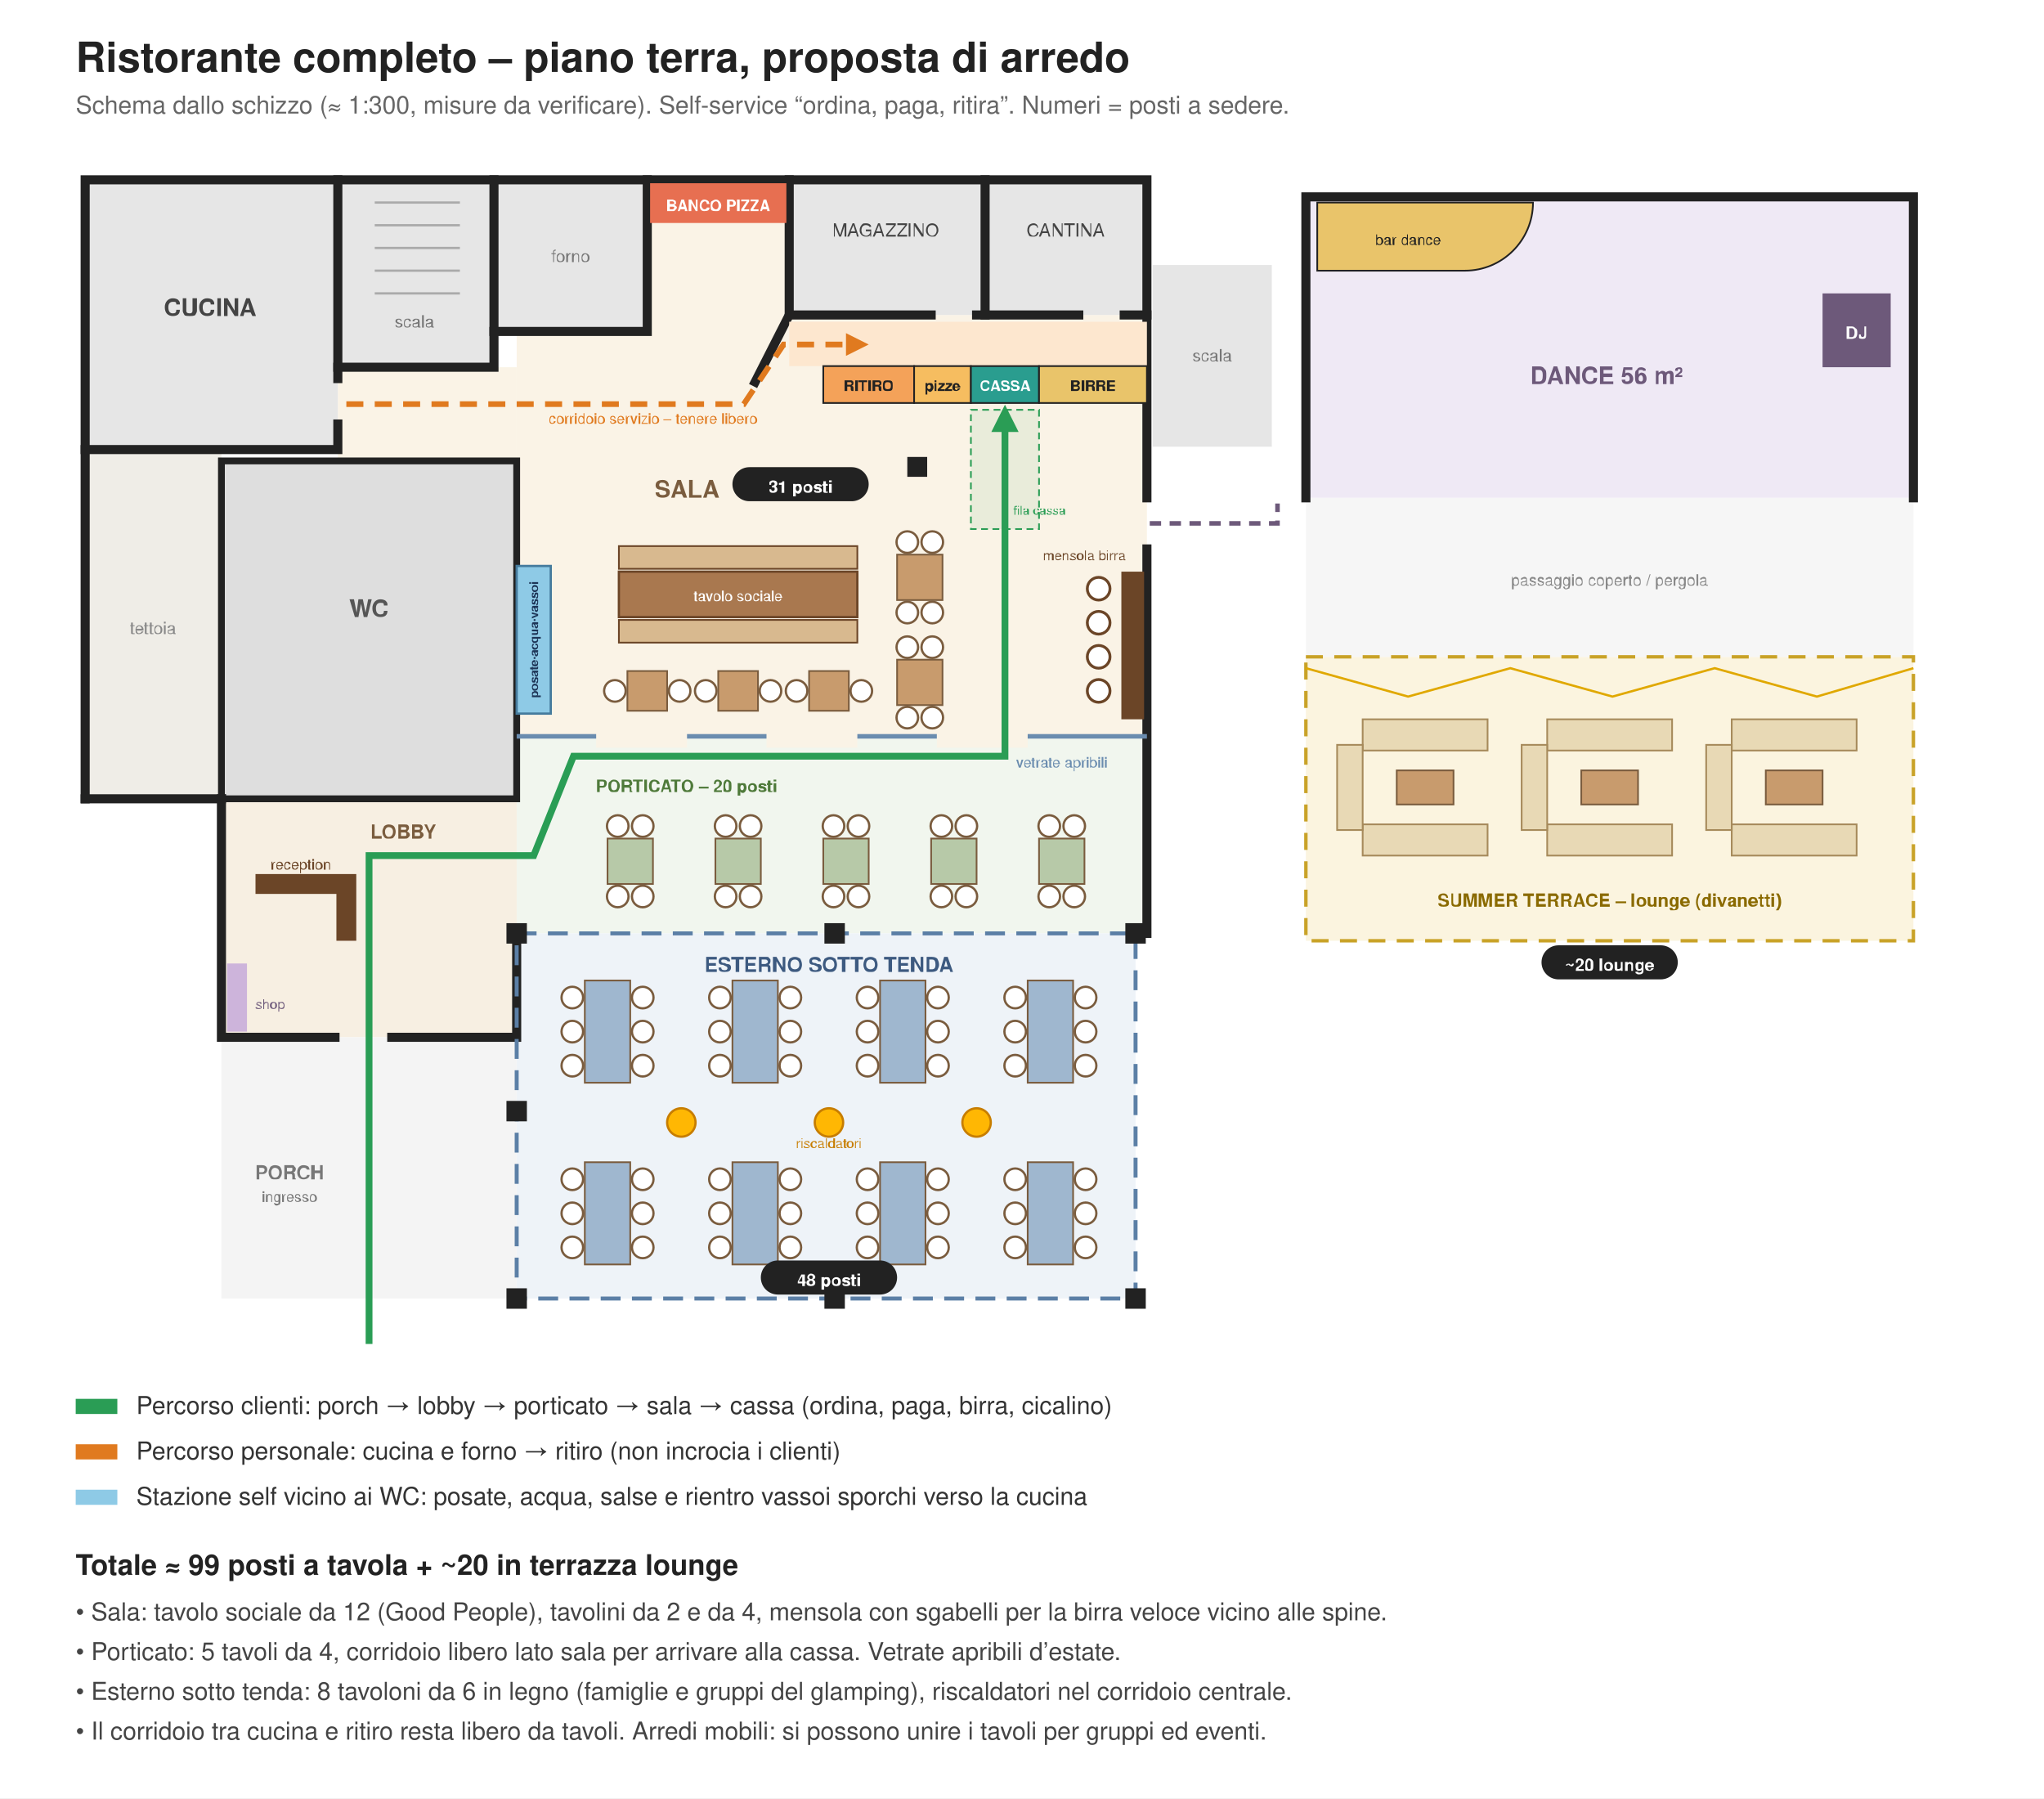
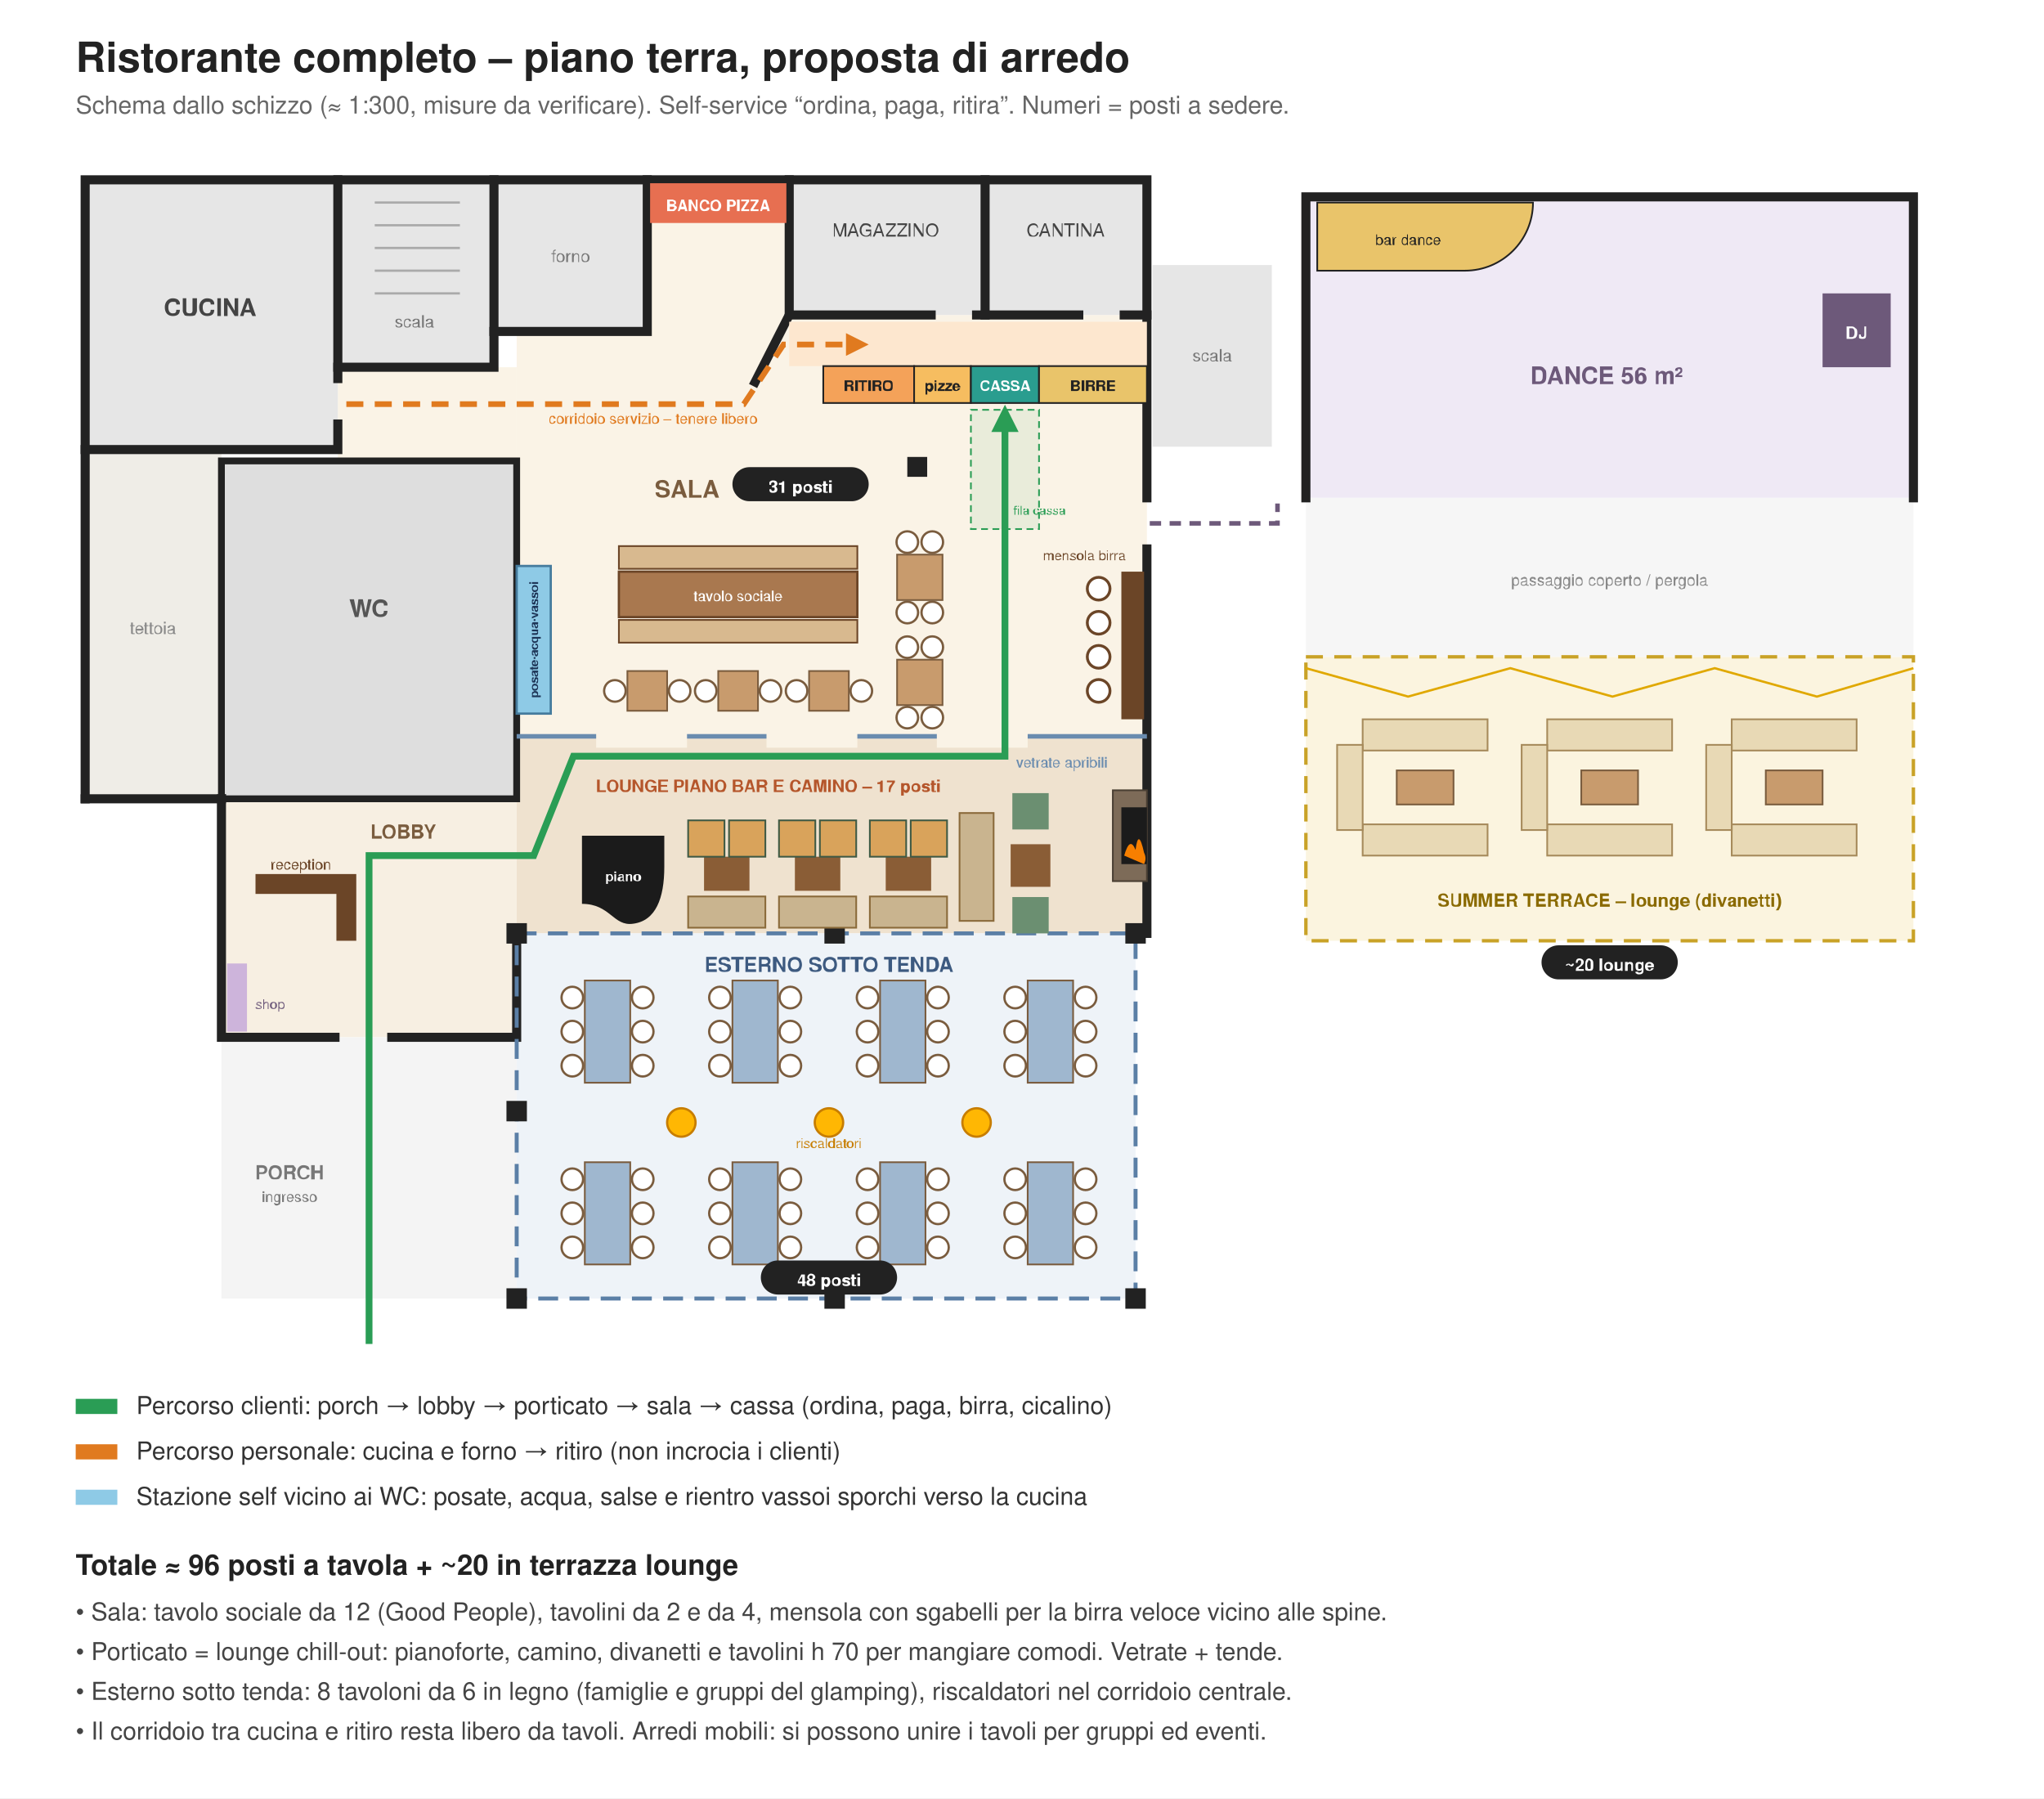
<svg xmlns="http://www.w3.org/2000/svg" viewBox="0 0 1080 950" width="1080" height="950" font-family="Helvetica, Arial, sans-serif">
  <defs>
    <marker id="g" viewBox="0 0 10 10" refX="5" refY="5" markerWidth="4" markerHeight="4" orient="auto">
      <path d="M0,0 L10,5 L0,10 z" fill="#2a9d55" />
    </marker>
    <marker id="o" viewBox="0 0 10 10" refX="5" refY="5" markerWidth="4" markerHeight="4" orient="auto">
      <path d="M0,0 L10,5 L0,10 z" fill="#e07a1f" />
    </marker>
  </defs>
  <rect width="1080" height="950" fill="#fff" />
  <text x="40" y="38" font-size="22" font-weight="bold" fill="#222">Ristorante completo – piano terra, proposta di arredo</text>
  <text x="40" y="60" font-size="13" fill="#666">Schema dallo schizzo (≈ 1:300, misure da verificare). Self-service “ordina, paga, ritira”. Numeri = posti a sedere.</text>
  <g transform="translate(45,95) scale(30)" font-size="0.36">
    <rect x="7.6" y="2.38" width="11.1" height="7.42" fill="#faf3e6" stroke="none" stroke-width="0.05" />
    <rect x="7.2" y="2.67" width="5.2" height="0.0" fill="#faf3e6" stroke="none" stroke-width="0.05" />
    <rect x="4.45" y="3.3" width="3.15" height="1.65" fill="#faf3e6" stroke="none" stroke-width="0.05" />
    <rect x="9.9" y="0" width="2.5" height="2.7" fill="#faf3e6" stroke="none" stroke-width="0.05" />
-     <rect x="7.6" y="9.8" width="11.1" height="3.47" fill="#f1f6ee" stroke="none" stroke-width="0.05" />
+     <rect x="7.6" y="9.8" width="11.1" height="3.47" fill="#efe2cf" stroke="none" stroke-width="0.05" />
    <rect x="7.6" y="13.27" width="10.9" height="6.43" fill="#eef3f8" stroke="none" stroke-width="0.05" />
    <rect x="2.4" y="10.9" width="5.2" height="4.2" fill="#f7efe2" stroke="none" stroke-width="0.05" />
    <rect x="2.4" y="15.1" width="5.2" height="4.6" fill="#f4f4f4" stroke="none" stroke-width="0.05" />
    <rect x="21.5" y="0.3" width="10.7" height="5.3" fill="#efe9f5" stroke="none" stroke-width="0.05" />
    <rect x="21.5" y="8.4" width="10.7" height="5.0" fill="#fbf4df" stroke="none" stroke-width="0.05" />
    <rect x="21.5" y="5.6" width="10.7" height="2.8" fill="#f6f6f6" stroke="none" stroke-width="0.05" />
    <rect x="0" y="0" width="4.45" height="4.75" fill="#e6e6e6" stroke="none" stroke-width="0.05" />
    <rect x="4.45" y="0" width="2.75" height="3.3" fill="#e6e6e6" stroke="none" stroke-width="0.05" />
    <rect x="7.2" y="0" width="2.7" height="2.67" fill="#e6e6e6" stroke="none" stroke-width="0.05" />
    <rect x="12.4" y="0" width="3.45" height="2.38" fill="#e6e6e6" stroke="none" stroke-width="0.05" />
    <rect x="15.85" y="0" width="2.85" height="2.38" fill="#e6e6e6" stroke="none" stroke-width="0.05" />
    <rect x="18.8" y="1.5" width="2.1" height="3.2" fill="#e6e6e6" stroke="none" stroke-width="0.05" />
    <rect x="0" y="4.75" width="2.4" height="6.15" fill="#efede7" stroke="none" stroke-width="0.05" />
    <rect x="2.4" y="4.95" width="5.2" height="5.95" fill="#dedede" stroke="#222" stroke-width="0.12" />
    <text x="2.2" y="2.4" font-size="0.42" fill="#444" text-anchor="middle" font-weight="bold">CUCINA</text>
    <text x="5.8" y="2.6" font-size="0.3" fill="#777" text-anchor="middle">scala</text>
    <text x="8.55" y="1.45" font-size="0.3" fill="#777" text-anchor="middle">forno</text>
    <text x="14.1" y="1.0" font-size="0.32" fill="#444" text-anchor="middle">MAGAZZINO</text>
    <text x="17.27" y="1.0" font-size="0.32" fill="#444" text-anchor="middle">CANTINA</text>
    <text x="19.85" y="3.2" font-size="0.3" fill="#777" text-anchor="middle">scala</text>
    <text x="1.2" y="8.0" font-size="0.3" fill="#888" text-anchor="middle">tettoia</text>
    <text x="5.0" y="7.7" font-size="0.42" fill="#555" text-anchor="middle" font-weight="bold">WC</text>
    <line x1="5.1" y1="0.4" x2="6.6" y2="0.4" stroke="#aaa" stroke-width="0.04" />
    <line x1="5.1" y1="0.8" x2="6.6" y2="0.8" stroke="#aaa" stroke-width="0.04" />
    <line x1="5.1" y1="1.2" x2="6.6" y2="1.2" stroke="#aaa" stroke-width="0.04" />
    <line x1="5.1" y1="1.6" x2="6.6" y2="1.6" stroke="#aaa" stroke-width="0.04" />
    <line x1="5.1" y1="2.0" x2="6.6" y2="2.0" stroke="#aaa" stroke-width="0.04" />
    <polyline points="0,10.9 0,0 18.7,0 18.7,5.6" fill="none" stroke="#222" stroke-width="0.16" stroke-linecap="square" />
    <polyline points="18.7,6.5 18.7,13.27" fill="none" stroke="#222" stroke-width="0.16" stroke-linecap="square" />
    <polyline points="4.45,0 4.45,3.5" fill="none" stroke="#222" stroke-width="0.16" stroke-linecap="square" />
    <polyline points="4.45,4.3 4.45,4.75 0,4.75" fill="none" stroke="#222" stroke-width="0.16" stroke-linecap="square" />
    <polyline points="4.45,3.3 7.2,3.3 7.2,0" fill="none" stroke="#222" stroke-width="0.16" stroke-linecap="square" />
    <polyline points="7.2,2.67 9.9,2.67 9.9,0" fill="none" stroke="#222" stroke-width="0.16" stroke-linecap="square" />
    <polyline points="12.4,0 12.4,2.38 14.9,2.38" fill="none" stroke="#222" stroke-width="0.16" stroke-linecap="square" />
    <polyline points="15.7,2.38 17.5,2.38" fill="none" stroke="#222" stroke-width="0.16" stroke-linecap="square" />
    <polyline points="18.3,2.38 18.7,2.38" fill="none" stroke="#222" stroke-width="0.16" stroke-linecap="square" />
    <polyline points="15.85,0 15.85,2.38" fill="none" stroke="#222" stroke-width="0.16" stroke-linecap="square" />
    <polyline points="12.4,2.38 11.8,3.56" fill="none" stroke="#222" stroke-width="0.16" stroke-linecap="square" />
    <polyline points="0,10.9 2.4,10.9" fill="none" stroke="#222" stroke-width="0.16" stroke-linecap="square" />
    <polyline points="2.4,10.9 2.4,15.1 4.4,15.1" fill="none" stroke="#222" stroke-width="0.16" stroke-linecap="square" />
    <polyline points="5.4,15.1 7.6,15.1 7.6,13.27" fill="none" stroke="#222" stroke-width="0.16" stroke-linecap="square" />
    <polyline points="21.5,5.6 21.5,0.3 32.2,0.3 32.2,5.6" fill="none" stroke="#222" stroke-width="0.16" stroke-linecap="square" />
    <line x1="7.6" y1="9.8" x2="18.7" y2="9.8" stroke="#6a8caf" stroke-width="0.08" />
    <rect x="9.0" y="9.6" width="1.6" height="0.4" fill="#faf3e6" stroke="none" stroke-width="0.05" />
    <rect x="12.0" y="9.6" width="1.6" height="0.4" fill="#faf3e6" stroke="none" stroke-width="0.05" />
    <rect x="15.0" y="9.6" width="1.6" height="0.4" fill="#faf3e6" stroke="none" stroke-width="0.05" />
    <text x="17.2" y="10.35" font-size="0.26" fill="#6a8caf" text-anchor="middle">vetrate apribili</text>
    <rect x="7.6" y="13.27" width="10.9" height="6.43" fill="none" stroke="#5b7fa6" stroke-width="0.07" stroke-dasharray="0.35 0.2" />
    <rect x="7.42" y="13.09" width="0.36" height="0.36" fill="#222" stroke="none" stroke-width="0.05" />
    <rect x="13.02" y="13.09" width="0.36" height="0.36" fill="#222" stroke="none" stroke-width="0.05" />
    <rect x="18.32" y="13.09" width="0.36" height="0.36" fill="#222" stroke="none" stroke-width="0.05" />
    <rect x="7.42" y="16.22" width="0.36" height="0.36" fill="#222" stroke="none" stroke-width="0.05" />
    <rect x="7.42" y="19.52" width="0.36" height="0.36" fill="#222" stroke="none" stroke-width="0.05" />
    <rect x="18.32" y="19.52" width="0.36" height="0.36" fill="#222" stroke="none" stroke-width="0.05" />
    <rect x="13.02" y="19.52" width="0.36" height="0.36" fill="#222" stroke="none" stroke-width="0.05" />
    <rect x="21.5" y="8.4" width="10.7" height="5.0" fill="none" stroke="#c9a227" stroke-width="0.06" stroke-dasharray="0.3 0.2" />
    <rect x="12.4" y="2.5" width="6.3" height="0.78" fill="#fde7cf" stroke="none" stroke-width="0.05" />
    <rect x="13.0" y="3.28" width="1.6" height="0.65" fill="#f4a259" stroke="#222" stroke-width="0.03" />
    <text x="13.8" y="3.72" font-size="0.26" fill="#222" text-anchor="middle" font-weight="bold">RITIRO</text>
    <rect x="14.6" y="3.28" width="1.0" height="0.65" fill="#f6bd60" stroke="#222" stroke-width="0.03" />
    <text x="15.1" y="3.72" font-size="0.26" fill="#222" text-anchor="middle" font-weight="bold">pizze</text>
    <rect x="15.6" y="3.28" width="1.2" height="0.65" fill="#2a9d8f" stroke="#222" stroke-width="0.03" />
    <text x="16.2" y="3.72" font-size="0.26" fill="#fff" text-anchor="middle" font-weight="bold">CASSA</text>
    <rect x="16.8" y="3.28" width="1.9" height="0.65" fill="#e9c46a" stroke="#222" stroke-width="0.03" />
    <text x="17.75" y="3.72" font-size="0.26" fill="#222" text-anchor="middle" font-weight="bold">BIRRE</text>
    <rect x="9.95" y="0.06" width="2.4" height="0.7" fill="#e76f51" stroke="none" stroke-width="0.05" />
    <text x="11.15" y="0.55" font-size="0.27" fill="#fff" text-anchor="middle" font-weight="bold">BANCO PIZZA</text>
    <rect x="14.48" y="4.88" width="0.35" height="0.35" fill="#222" stroke="none" stroke-width="0.05" />
    <rect x="7.6" y="6.8" width="0.6" height="2.6" fill="#8ecae6" stroke="#457b9d" stroke-width="0.04" />
    <text x="7.98" y="8.1" font-size="0.21" fill="#1d3557" font-weight="bold" text-anchor="middle" transform="rotate(-90 7.98 8.1)">posate·acqua·vassoi</text>
    <rect x="9.4" y="6.9" width="4.2" height="0.8" fill="#a9784f" stroke="#6b4527" stroke-width="0.04" />
    <rect x="9.4" y="6.45" width="4.2" height="0.4" fill="#d8b98f" stroke="#6b4527" stroke-width="0.03" />
    <rect x="9.4" y="7.75" width="4.2" height="0.4" fill="#d8b98f" stroke="#6b4527" stroke-width="0.03" />
    <text x="11.5" y="7.42" font-size="0.26" fill="#fff" text-anchor="middle">tavolo sociale</text>
    <rect x="9.55" y="8.65" width="0.7" height="0.7" fill="#c89b6d" stroke="#7a5c3e" stroke-width="0.03" />
    <circle cx="9.33" cy="9.0" r="0.19" fill="#fff" stroke="#7a5c3e" stroke-width="0.04" />
    <circle cx="10.47" cy="9.0" r="0.19" fill="#fff" stroke="#7a5c3e" stroke-width="0.04" />
    <rect x="11.15" y="8.65" width="0.7" height="0.7" fill="#c89b6d" stroke="#7a5c3e" stroke-width="0.03" />
    <circle cx="10.93" cy="9.0" r="0.19" fill="#fff" stroke="#7a5c3e" stroke-width="0.04" />
    <circle cx="12.07" cy="9.0" r="0.19" fill="#fff" stroke="#7a5c3e" stroke-width="0.04" />
    <rect x="12.75" y="8.65" width="0.7" height="0.7" fill="#c89b6d" stroke="#7a5c3e" stroke-width="0.03" />
    <circle cx="12.53" cy="9.0" r="0.19" fill="#fff" stroke="#7a5c3e" stroke-width="0.04" />
    <circle cx="13.67" cy="9.0" r="0.19" fill="#fff" stroke="#7a5c3e" stroke-width="0.04" />
    <rect x="14.3" y="6.6" width="0.8" height="0.8" fill="#c89b6d" stroke="#7a5c3e" stroke-width="0.03" />
    <circle cx="14.48" cy="6.38" r="0.19" fill="#fff" stroke="#7a5c3e" stroke-width="0.04" />
    <circle cx="14.92" cy="6.38" r="0.19" fill="#fff" stroke="#7a5c3e" stroke-width="0.04" />
    <circle cx="14.48" cy="7.62" r="0.19" fill="#fff" stroke="#7a5c3e" stroke-width="0.04" />
    <circle cx="14.92" cy="7.62" r="0.19" fill="#fff" stroke="#7a5c3e" stroke-width="0.04" />
    <rect x="14.3" y="8.45" width="0.8" height="0.8" fill="#c89b6d" stroke="#7a5c3e" stroke-width="0.03" />
    <circle cx="14.48" cy="8.23" r="0.19" fill="#fff" stroke="#7a5c3e" stroke-width="0.04" />
    <circle cx="14.92" cy="8.23" r="0.19" fill="#fff" stroke="#7a5c3e" stroke-width="0.04" />
    <circle cx="14.48" cy="9.47" r="0.19" fill="#fff" stroke="#7a5c3e" stroke-width="0.04" />
    <circle cx="14.92" cy="9.47" r="0.19" fill="#fff" stroke="#7a5c3e" stroke-width="0.04" />
    <rect x="18.25" y="6.9" width="0.4" height="2.6" fill="#6b4527" stroke="none" stroke-width="0.05" />
    <circle cx="17.85" cy="7.2" r="0.2" fill="#fff" stroke="#6b4527" stroke-width="0.05" />
    <circle cx="17.85" cy="7.8" r="0.2" fill="#fff" stroke="#6b4527" stroke-width="0.05" />
    <circle cx="17.85" cy="8.4" r="0.2" fill="#fff" stroke="#6b4527" stroke-width="0.05" />
    <circle cx="17.85" cy="9.0" r="0.2" fill="#fff" stroke="#6b4527" stroke-width="0.05" />
    <text x="17.6" y="6.7" font-size="0.24" fill="#6b4527" text-anchor="middle">mensola birra</text>
    <rect x="15.6" y="4.05" width="1.2" height="2.1" fill="#2a9d55" fill-opacity="0.08" stroke="#2a9d55" stroke-width="0.03" stroke-dasharray="0.12 0.08" />
    <text x="16.35" y="5.9" font-size="0.22" fill="#2a9d55" text-anchor="start">fila cassa</text>
    <text x="10.0" y="4.3" font-size="0.26" fill="#e07a1f" text-anchor="middle">corridoio servizio – tenere libero</text>
-     <rect x="9.2" y="11.6" width="0.8" height="0.8" fill="#b7c9a8" stroke="#7a5c3e" stroke-width="0.03" />
-     <circle cx="9.38" cy="11.38" r="0.19" fill="#fff" stroke="#7a5c3e" stroke-width="0.04" />
-     <circle cx="9.82" cy="11.38" r="0.19" fill="#fff" stroke="#7a5c3e" stroke-width="0.04" />
-     <circle cx="9.38" cy="12.62" r="0.19" fill="#fff" stroke="#7a5c3e" stroke-width="0.04" />
-     <circle cx="9.82" cy="12.62" r="0.19" fill="#fff" stroke="#7a5c3e" stroke-width="0.04" />
-     <rect x="11.1" y="11.6" width="0.8" height="0.8" fill="#b7c9a8" stroke="#7a5c3e" stroke-width="0.03" />
-     <circle cx="11.28" cy="11.38" r="0.19" fill="#fff" stroke="#7a5c3e" stroke-width="0.04" />
-     <circle cx="11.72" cy="11.38" r="0.19" fill="#fff" stroke="#7a5c3e" stroke-width="0.04" />
-     <circle cx="11.28" cy="12.62" r="0.19" fill="#fff" stroke="#7a5c3e" stroke-width="0.04" />
-     <circle cx="11.72" cy="12.62" r="0.19" fill="#fff" stroke="#7a5c3e" stroke-width="0.04" />
-     <rect x="13.0" y="11.6" width="0.8" height="0.8" fill="#b7c9a8" stroke="#7a5c3e" stroke-width="0.03" />
-     <circle cx="13.18" cy="11.38" r="0.19" fill="#fff" stroke="#7a5c3e" stroke-width="0.04" />
-     <circle cx="13.62" cy="11.38" r="0.19" fill="#fff" stroke="#7a5c3e" stroke-width="0.04" />
-     <circle cx="13.18" cy="12.62" r="0.19" fill="#fff" stroke="#7a5c3e" stroke-width="0.04" />
-     <circle cx="13.62" cy="12.62" r="0.19" fill="#fff" stroke="#7a5c3e" stroke-width="0.04" />
-     <rect x="14.9" y="11.6" width="0.8" height="0.8" fill="#b7c9a8" stroke="#7a5c3e" stroke-width="0.03" />
-     <circle cx="15.08" cy="11.38" r="0.19" fill="#fff" stroke="#7a5c3e" stroke-width="0.04" />
-     <circle cx="15.52" cy="11.38" r="0.19" fill="#fff" stroke="#7a5c3e" stroke-width="0.04" />
-     <circle cx="15.08" cy="12.62" r="0.19" fill="#fff" stroke="#7a5c3e" stroke-width="0.04" />
-     <circle cx="15.52" cy="12.62" r="0.19" fill="#fff" stroke="#7a5c3e" stroke-width="0.04" />
-     <rect x="16.8" y="11.6" width="0.8" height="0.8" fill="#b7c9a8" stroke="#7a5c3e" stroke-width="0.03" />
-     <circle cx="16.98" cy="11.38" r="0.19" fill="#fff" stroke="#7a5c3e" stroke-width="0.04" />
-     <circle cx="17.42" cy="11.38" r="0.19" fill="#fff" stroke="#7a5c3e" stroke-width="0.04" />
-     <circle cx="16.98" cy="12.62" r="0.19" fill="#fff" stroke="#7a5c3e" stroke-width="0.04" />
-     <circle cx="17.42" cy="12.62" r="0.19" fill="#fff" stroke="#7a5c3e" stroke-width="0.04" />
+     <path d="M8.75,11.55 h1.45 v0.55 c0,0.55 -0.15,0.95 -0.55,1.0 c-0.35,0.05 -0.4,-0.35 -0.9,-0.35 z" fill="#1b1b1b" />
+     <text x="9.48" y="12.35" font-size="0.24" fill="#fff" text-anchor="middle" font-weight="bold">piano</text>
+     <rect x="10.62" y="12.62" width="1.36" height="0.55" fill="#c9b48f" stroke="#8a6a3a" stroke-width="0.03" />
+     <rect x="10.9" y="11.92" width="0.8" height="0.6" fill="#8a5d36" stroke="none" stroke-width="0.05" />
+     <rect x="10.62" y="11.28" width="0.64" height="0.64" fill="#d9a35b" stroke="#3f5a44" stroke-width="0.03" />
+     <rect x="11.34" y="11.28" width="0.64" height="0.64" fill="#d9a35b" stroke="#3f5a44" stroke-width="0.03" />
+     <rect x="12.22" y="12.62" width="1.36" height="0.55" fill="#c9b48f" stroke="#8a6a3a" stroke-width="0.03" />
+     <rect x="12.5" y="11.92" width="0.8" height="0.6" fill="#8a5d36" stroke="none" stroke-width="0.05" />
+     <rect x="12.22" y="11.28" width="0.64" height="0.64" fill="#d9a35b" stroke="#3f5a44" stroke-width="0.03" />
+     <rect x="12.94" y="11.28" width="0.64" height="0.64" fill="#d9a35b" stroke="#3f5a44" stroke-width="0.03" />
+     <rect x="13.82" y="12.62" width="1.36" height="0.55" fill="#c9b48f" stroke="#8a6a3a" stroke-width="0.03" />
+     <rect x="14.1" y="11.92" width="0.8" height="0.6" fill="#8a5d36" stroke="none" stroke-width="0.05" />
+     <rect x="13.82" y="11.28" width="0.64" height="0.64" fill="#d9a35b" stroke="#3f5a44" stroke-width="0.03" />
+     <rect x="14.54" y="11.28" width="0.64" height="0.64" fill="#d9a35b" stroke="#3f5a44" stroke-width="0.03" />
+     <rect x="15.4" y="11.15" width="0.6" height="1.9" fill="#c9b48f" stroke="#8a6a3a" stroke-width="0.03" />
+     <rect x="16.3" y="11.7" width="0.7" height="0.75" fill="#8a5d36" stroke="none" stroke-width="0.05" />
+     <rect x="16.33" y="10.8" width="0.64" height="0.64" fill="#6b8f71" stroke="none" stroke-width="0.05" />
+     <rect x="16.33" y="12.63" width="0.64" height="0.64" fill="#6b8f71" stroke="none" stroke-width="0.05" />
+     <rect x="18.1" y="10.75" width="0.6" height="1.6" fill="#7d6b58" stroke="#4a3f33" stroke-width="0.03" />
+     <rect x="18.25" y="11.05" width="0.45" height="1.0" fill="#1b1b1b" stroke="none" stroke-width="0.05" />
+     <path d="M18.3,11.9 q0.1,-0.35 0.2,-0.1 q0.05,-0.4 0.15,0.05 q0.05,0.1 0,0.2 z" fill="#f77f00" />
    <rect x="8.8" y="14.1" width="0.8" height="1.8" fill="#9fb7cf" stroke="#7a5c3e" stroke-width="0.03" />
    <circle cx="8.58" cy="14.4" r="0.19" fill="#fff" stroke="#7a5c3e" stroke-width="0.04" />
    <circle cx="9.82" cy="14.4" r="0.19" fill="#fff" stroke="#7a5c3e" stroke-width="0.04" />
    <circle cx="8.58" cy="15.0" r="0.19" fill="#fff" stroke="#7a5c3e" stroke-width="0.04" />
    <circle cx="9.82" cy="15.0" r="0.19" fill="#fff" stroke="#7a5c3e" stroke-width="0.04" />
    <circle cx="8.58" cy="15.6" r="0.19" fill="#fff" stroke="#7a5c3e" stroke-width="0.04" />
    <circle cx="9.82" cy="15.6" r="0.19" fill="#fff" stroke="#7a5c3e" stroke-width="0.04" />
    <rect x="11.4" y="14.1" width="0.8" height="1.8" fill="#9fb7cf" stroke="#7a5c3e" stroke-width="0.03" />
    <circle cx="11.18" cy="14.4" r="0.19" fill="#fff" stroke="#7a5c3e" stroke-width="0.04" />
    <circle cx="12.42" cy="14.4" r="0.19" fill="#fff" stroke="#7a5c3e" stroke-width="0.04" />
    <circle cx="11.18" cy="15.0" r="0.19" fill="#fff" stroke="#7a5c3e" stroke-width="0.04" />
    <circle cx="12.42" cy="15.0" r="0.19" fill="#fff" stroke="#7a5c3e" stroke-width="0.04" />
    <circle cx="11.18" cy="15.6" r="0.19" fill="#fff" stroke="#7a5c3e" stroke-width="0.04" />
    <circle cx="12.42" cy="15.6" r="0.19" fill="#fff" stroke="#7a5c3e" stroke-width="0.04" />
    <rect x="14.0" y="14.1" width="0.8" height="1.8" fill="#9fb7cf" stroke="#7a5c3e" stroke-width="0.03" />
    <circle cx="13.78" cy="14.4" r="0.19" fill="#fff" stroke="#7a5c3e" stroke-width="0.04" />
    <circle cx="15.02" cy="14.4" r="0.19" fill="#fff" stroke="#7a5c3e" stroke-width="0.04" />
    <circle cx="13.78" cy="15.0" r="0.19" fill="#fff" stroke="#7a5c3e" stroke-width="0.04" />
    <circle cx="15.02" cy="15.0" r="0.19" fill="#fff" stroke="#7a5c3e" stroke-width="0.04" />
    <circle cx="13.78" cy="15.6" r="0.19" fill="#fff" stroke="#7a5c3e" stroke-width="0.04" />
    <circle cx="15.02" cy="15.6" r="0.19" fill="#fff" stroke="#7a5c3e" stroke-width="0.04" />
    <rect x="16.6" y="14.1" width="0.8" height="1.8" fill="#9fb7cf" stroke="#7a5c3e" stroke-width="0.03" />
    <circle cx="16.38" cy="14.4" r="0.19" fill="#fff" stroke="#7a5c3e" stroke-width="0.04" />
    <circle cx="17.62" cy="14.4" r="0.19" fill="#fff" stroke="#7a5c3e" stroke-width="0.04" />
    <circle cx="16.38" cy="15.0" r="0.19" fill="#fff" stroke="#7a5c3e" stroke-width="0.04" />
    <circle cx="17.62" cy="15.0" r="0.19" fill="#fff" stroke="#7a5c3e" stroke-width="0.04" />
    <circle cx="16.38" cy="15.6" r="0.19" fill="#fff" stroke="#7a5c3e" stroke-width="0.04" />
    <circle cx="17.62" cy="15.6" r="0.19" fill="#fff" stroke="#7a5c3e" stroke-width="0.04" />
    <rect x="8.8" y="17.3" width="0.8" height="1.8" fill="#9fb7cf" stroke="#7a5c3e" stroke-width="0.03" />
    <circle cx="8.58" cy="17.6" r="0.19" fill="#fff" stroke="#7a5c3e" stroke-width="0.04" />
    <circle cx="9.82" cy="17.6" r="0.19" fill="#fff" stroke="#7a5c3e" stroke-width="0.04" />
    <circle cx="8.58" cy="18.2" r="0.19" fill="#fff" stroke="#7a5c3e" stroke-width="0.04" />
    <circle cx="9.82" cy="18.2" r="0.19" fill="#fff" stroke="#7a5c3e" stroke-width="0.04" />
    <circle cx="8.58" cy="18.8" r="0.19" fill="#fff" stroke="#7a5c3e" stroke-width="0.04" />
    <circle cx="9.82" cy="18.8" r="0.19" fill="#fff" stroke="#7a5c3e" stroke-width="0.04" />
    <rect x="11.4" y="17.3" width="0.8" height="1.8" fill="#9fb7cf" stroke="#7a5c3e" stroke-width="0.03" />
    <circle cx="11.18" cy="17.6" r="0.19" fill="#fff" stroke="#7a5c3e" stroke-width="0.04" />
    <circle cx="12.42" cy="17.6" r="0.19" fill="#fff" stroke="#7a5c3e" stroke-width="0.04" />
    <circle cx="11.18" cy="18.2" r="0.19" fill="#fff" stroke="#7a5c3e" stroke-width="0.04" />
    <circle cx="12.42" cy="18.2" r="0.19" fill="#fff" stroke="#7a5c3e" stroke-width="0.04" />
    <circle cx="11.18" cy="18.8" r="0.19" fill="#fff" stroke="#7a5c3e" stroke-width="0.04" />
    <circle cx="12.42" cy="18.8" r="0.19" fill="#fff" stroke="#7a5c3e" stroke-width="0.04" />
    <rect x="14.0" y="17.3" width="0.8" height="1.8" fill="#9fb7cf" stroke="#7a5c3e" stroke-width="0.03" />
    <circle cx="13.78" cy="17.6" r="0.19" fill="#fff" stroke="#7a5c3e" stroke-width="0.04" />
    <circle cx="15.02" cy="17.6" r="0.19" fill="#fff" stroke="#7a5c3e" stroke-width="0.04" />
    <circle cx="13.78" cy="18.2" r="0.19" fill="#fff" stroke="#7a5c3e" stroke-width="0.04" />
    <circle cx="15.02" cy="18.2" r="0.19" fill="#fff" stroke="#7a5c3e" stroke-width="0.04" />
    <circle cx="13.78" cy="18.8" r="0.19" fill="#fff" stroke="#7a5c3e" stroke-width="0.04" />
    <circle cx="15.02" cy="18.8" r="0.19" fill="#fff" stroke="#7a5c3e" stroke-width="0.04" />
    <rect x="16.6" y="17.3" width="0.8" height="1.8" fill="#9fb7cf" stroke="#7a5c3e" stroke-width="0.03" />
    <circle cx="16.38" cy="17.6" r="0.19" fill="#fff" stroke="#7a5c3e" stroke-width="0.04" />
    <circle cx="17.62" cy="17.6" r="0.19" fill="#fff" stroke="#7a5c3e" stroke-width="0.04" />
    <circle cx="16.38" cy="18.2" r="0.19" fill="#fff" stroke="#7a5c3e" stroke-width="0.04" />
    <circle cx="17.62" cy="18.2" r="0.19" fill="#fff" stroke="#7a5c3e" stroke-width="0.04" />
    <circle cx="16.38" cy="18.8" r="0.19" fill="#fff" stroke="#7a5c3e" stroke-width="0.04" />
    <circle cx="17.62" cy="18.8" r="0.19" fill="#fff" stroke="#7a5c3e" stroke-width="0.04" />
    <circle cx="10.5" cy="16.6" r="0.25" fill="#ffb703" stroke="#c77d00" stroke-width="0.04" />
    <circle cx="13.1" cy="16.6" r="0.25" fill="#ffb703" stroke="#c77d00" stroke-width="0.04" />
    <circle cx="15.7" cy="16.6" r="0.25" fill="#ffb703" stroke="#c77d00" stroke-width="0.04" />
    <text x="13.1" y="17.05" font-size="0.24" fill="#c77d00" text-anchor="middle">riscaldatori</text>
    <path d="M3.0,12.4 h1.6 v1.0" fill="none" stroke="#6b4527" stroke-width="0.35" />
    <text x="3.8" y="12.15" font-size="0.26" fill="#6b4527" text-anchor="middle">reception</text>
    <rect x="2.5" y="13.8" width="0.35" height="1.2" fill="#cdb4db" stroke="none" stroke-width="0.05" />
    <text x="3.0" y="14.6" font-size="0.24" fill="#6d597a" text-anchor="start">shop</text>
    <text x="5.6" y="11.6" font-size="0.34" fill="#7a5c3e" text-anchor="middle" font-weight="bold">LOBBY</text>
    <text x="3.6" y="17.6" font-size="0.34" fill="#777" text-anchor="middle" font-weight="bold">PORCH</text>
    <text x="3.6" y="18.0" font-size="0.26" fill="#777" text-anchor="middle">ingresso</text>
    <path d="M21.7,0.4 h3.8 a1.2,1.2 0 0 1 -1.2,1.2 h-2.6z" fill="#e9c46a" stroke="#222" stroke-width="0.03" />
    <text x="23.3" y="1.15" font-size="0.26" fill="#222" text-anchor="middle">bar dance</text>
    <rect x="30.6" y="2.0" width="1.2" height="1.3" fill="#6d597a" stroke="none" stroke-width="0.05" />
    <text x="31.2" y="2.8" font-size="0.3" fill="#fff" text-anchor="middle" font-weight="bold">DJ</text>
    <text x="26.8" y="3.6" font-size="0.42" fill="#6d597a" text-anchor="middle" font-weight="bold">DANCE  56 m²</text>
    <rect x="23.1" y="10.4" width="1.0" height="0.6" fill="#c89b6d" stroke="#7a5c3e" stroke-width="0.03" />
    <rect x="22.5" y="9.5" width="2.2" height="0.55" fill="#e8d9b5" stroke="#a68a5b" stroke-width="0.03" />
    <rect x="22.5" y="11.35" width="2.2" height="0.55" fill="#e8d9b5" stroke="#a68a5b" stroke-width="0.03" />
    <rect x="22.05" y="9.95" width="0.45" height="1.5" fill="#e8d9b5" stroke="#a68a5b" stroke-width="0.03" />
    <rect x="26.35" y="10.4" width="1.0" height="0.6" fill="#c89b6d" stroke="#7a5c3e" stroke-width="0.03" />
    <rect x="25.75" y="9.5" width="2.2" height="0.55" fill="#e8d9b5" stroke="#a68a5b" stroke-width="0.03" />
    <rect x="25.75" y="11.35" width="2.2" height="0.55" fill="#e8d9b5" stroke="#a68a5b" stroke-width="0.03" />
    <rect x="25.3" y="9.95" width="0.45" height="1.5" fill="#e8d9b5" stroke="#a68a5b" stroke-width="0.03" />
    <rect x="29.6" y="10.4" width="1.0" height="0.6" fill="#c89b6d" stroke="#7a5c3e" stroke-width="0.03" />
    <rect x="29.0" y="9.5" width="2.2" height="0.55" fill="#e8d9b5" stroke="#a68a5b" stroke-width="0.03" />
    <rect x="29.0" y="11.35" width="2.2" height="0.55" fill="#e8d9b5" stroke="#a68a5b" stroke-width="0.03" />
    <rect x="28.55" y="9.95" width="0.45" height="1.5" fill="#e8d9b5" stroke="#a68a5b" stroke-width="0.03" />
    <polyline points="21.5,8.6 23.3,9.1 25.1,8.6 26.9,9.1 28.7,8.6 30.5,9.1 32.2,8.6" fill="none" stroke="#e0a800" stroke-width="0.04" />
    <text x="26.85" y="12.8" font-size="0.32" fill="#8a6a00" text-anchor="middle" font-weight="bold">SUMMER TERRACE – lounge (divanetti)</text>
    <text x="26.85" y="7.15" font-size="0.28" fill="#888" text-anchor="middle">passaggio coperto / pergola</text>
    <text x="10.6" y="5.6" font-size="0.42" fill="#7a5c3e" text-anchor="middle" font-weight="bold">SALA</text>
    <rect x="11.4" y="5.06" width="2.4" height="0.6" rx="0.3" fill="#222" />
    <text x="12.6" y="5.51" font-size="0.3" fill="#fff" text-anchor="middle" font-weight="bold">31 posti</text>
-     <text x="9.0" y="10.78" font-size="0.3" fill="#4f7a3a" text-anchor="start" font-weight="bold">PORTICATO – 20 posti</text>
+     <text x="9.0" y="10.78" font-size="0.3" fill="#b5562b" text-anchor="start" font-weight="bold">LOUNGE PIANO BAR E CAMINO – 17 posti</text>
    <text x="13.1" y="13.95" font-size="0.36" fill="#3d5a80" text-anchor="middle" font-weight="bold">ESTERNO SOTTO TENDA</text>
    <rect x="11.9" y="19.03" width="2.4" height="0.6" rx="0.3" fill="#222" />
    <text x="13.1" y="19.48" font-size="0.3" fill="#fff" text-anchor="middle" font-weight="bold">48 posti</text>
    <rect x="25.65" y="13.48" width="2.4" height="0.6" rx="0.3" fill="#222" />
    <text x="26.85" y="13.93" font-size="0.3" fill="#fff" text-anchor="middle" font-weight="bold">~20 lounge</text>
    <path d="M5.0,20.5 V11.9 H7.9 L8.6,10.15 H16.2 V4.2" fill="none" stroke="#2a9d55" stroke-width="0.12" marker-end="url(#g)" />
    <path d="M4.6,3.95 H11.6 L12.3,2.9 H13.6" fill="none" stroke="#e07a1f" stroke-width="0.1" stroke-dasharray="0.3 0.2" marker-end="url(#o)" />
    <path d="M18.75,6.05 H21.0 V5.7" fill="none" stroke="#6d597a" stroke-width="0.08" stroke-dasharray="0.2 0.15" />
  </g>
  <rect x="40" y="739.0" width="22" height="8" fill="#2a9d55" />
  <text x="72" y="747.0" font-size="13" fill="#333">Percorso clienti: porch → lobby → porticato → sala → cassa (ordina, paga, birra, cicalino)</text>
  <rect x="40" y="763.0" width="22" height="8" fill="#e07a1f" />
  <text x="72" y="771.0" font-size="13" fill="#333">Percorso personale: cucina e forno → ritiro (non incrocia i clienti)</text>
  <rect x="40" y="787.0" width="22" height="8" fill="#8ecae6" />
  <text x="72" y="795.0" font-size="13" fill="#333">Stazione self vicino ai WC: posate, acqua, salse e rientro vassoi sporchi verso la cucina</text>
-   <text x="40" y="832.0" font-size="15" font-weight="bold" fill="#222">Totale ≈ 99 posti a tavola + ~20 in terrazza lounge</text>
+   <text x="40" y="832.0" font-size="15" font-weight="bold" fill="#222">Totale ≈ 96 posti a tavola + ~20 in terrazza lounge</text>
  <text x="40" y="856.0" font-size="13" fill="#444">• Sala: tavolo sociale da 12 (Good People), tavolini da 2 e da 4, mensola con sgabelli per la birra veloce vicino alle spine.</text>
-   <text x="40" y="877.0" font-size="13" fill="#444">• Porticato: 5 tavoli da 4, corridoio libero lato sala per arrivare alla cassa. Vetrate apribili d’estate.</text>
+   <text x="40" y="877.0" font-size="13" fill="#444">• Porticato = lounge chill-out: pianoforte, camino, divanetti e tavolini h 70 per mangiare comodi. Vetrate + tende.</text>
  <text x="40" y="898.0" font-size="13" fill="#444">• Esterno sotto tenda: 8 tavoloni da 6 in legno (famiglie e gruppi del glamping), riscaldatori nel corridoio centrale.</text>
  <text x="40" y="919.0" font-size="13" fill="#444">• Il corridoio tra cucina e ritiro resta libero da tavoli. Arredi mobili: si possono unire i tavoli per gruppi ed eventi.</text>
</svg>
